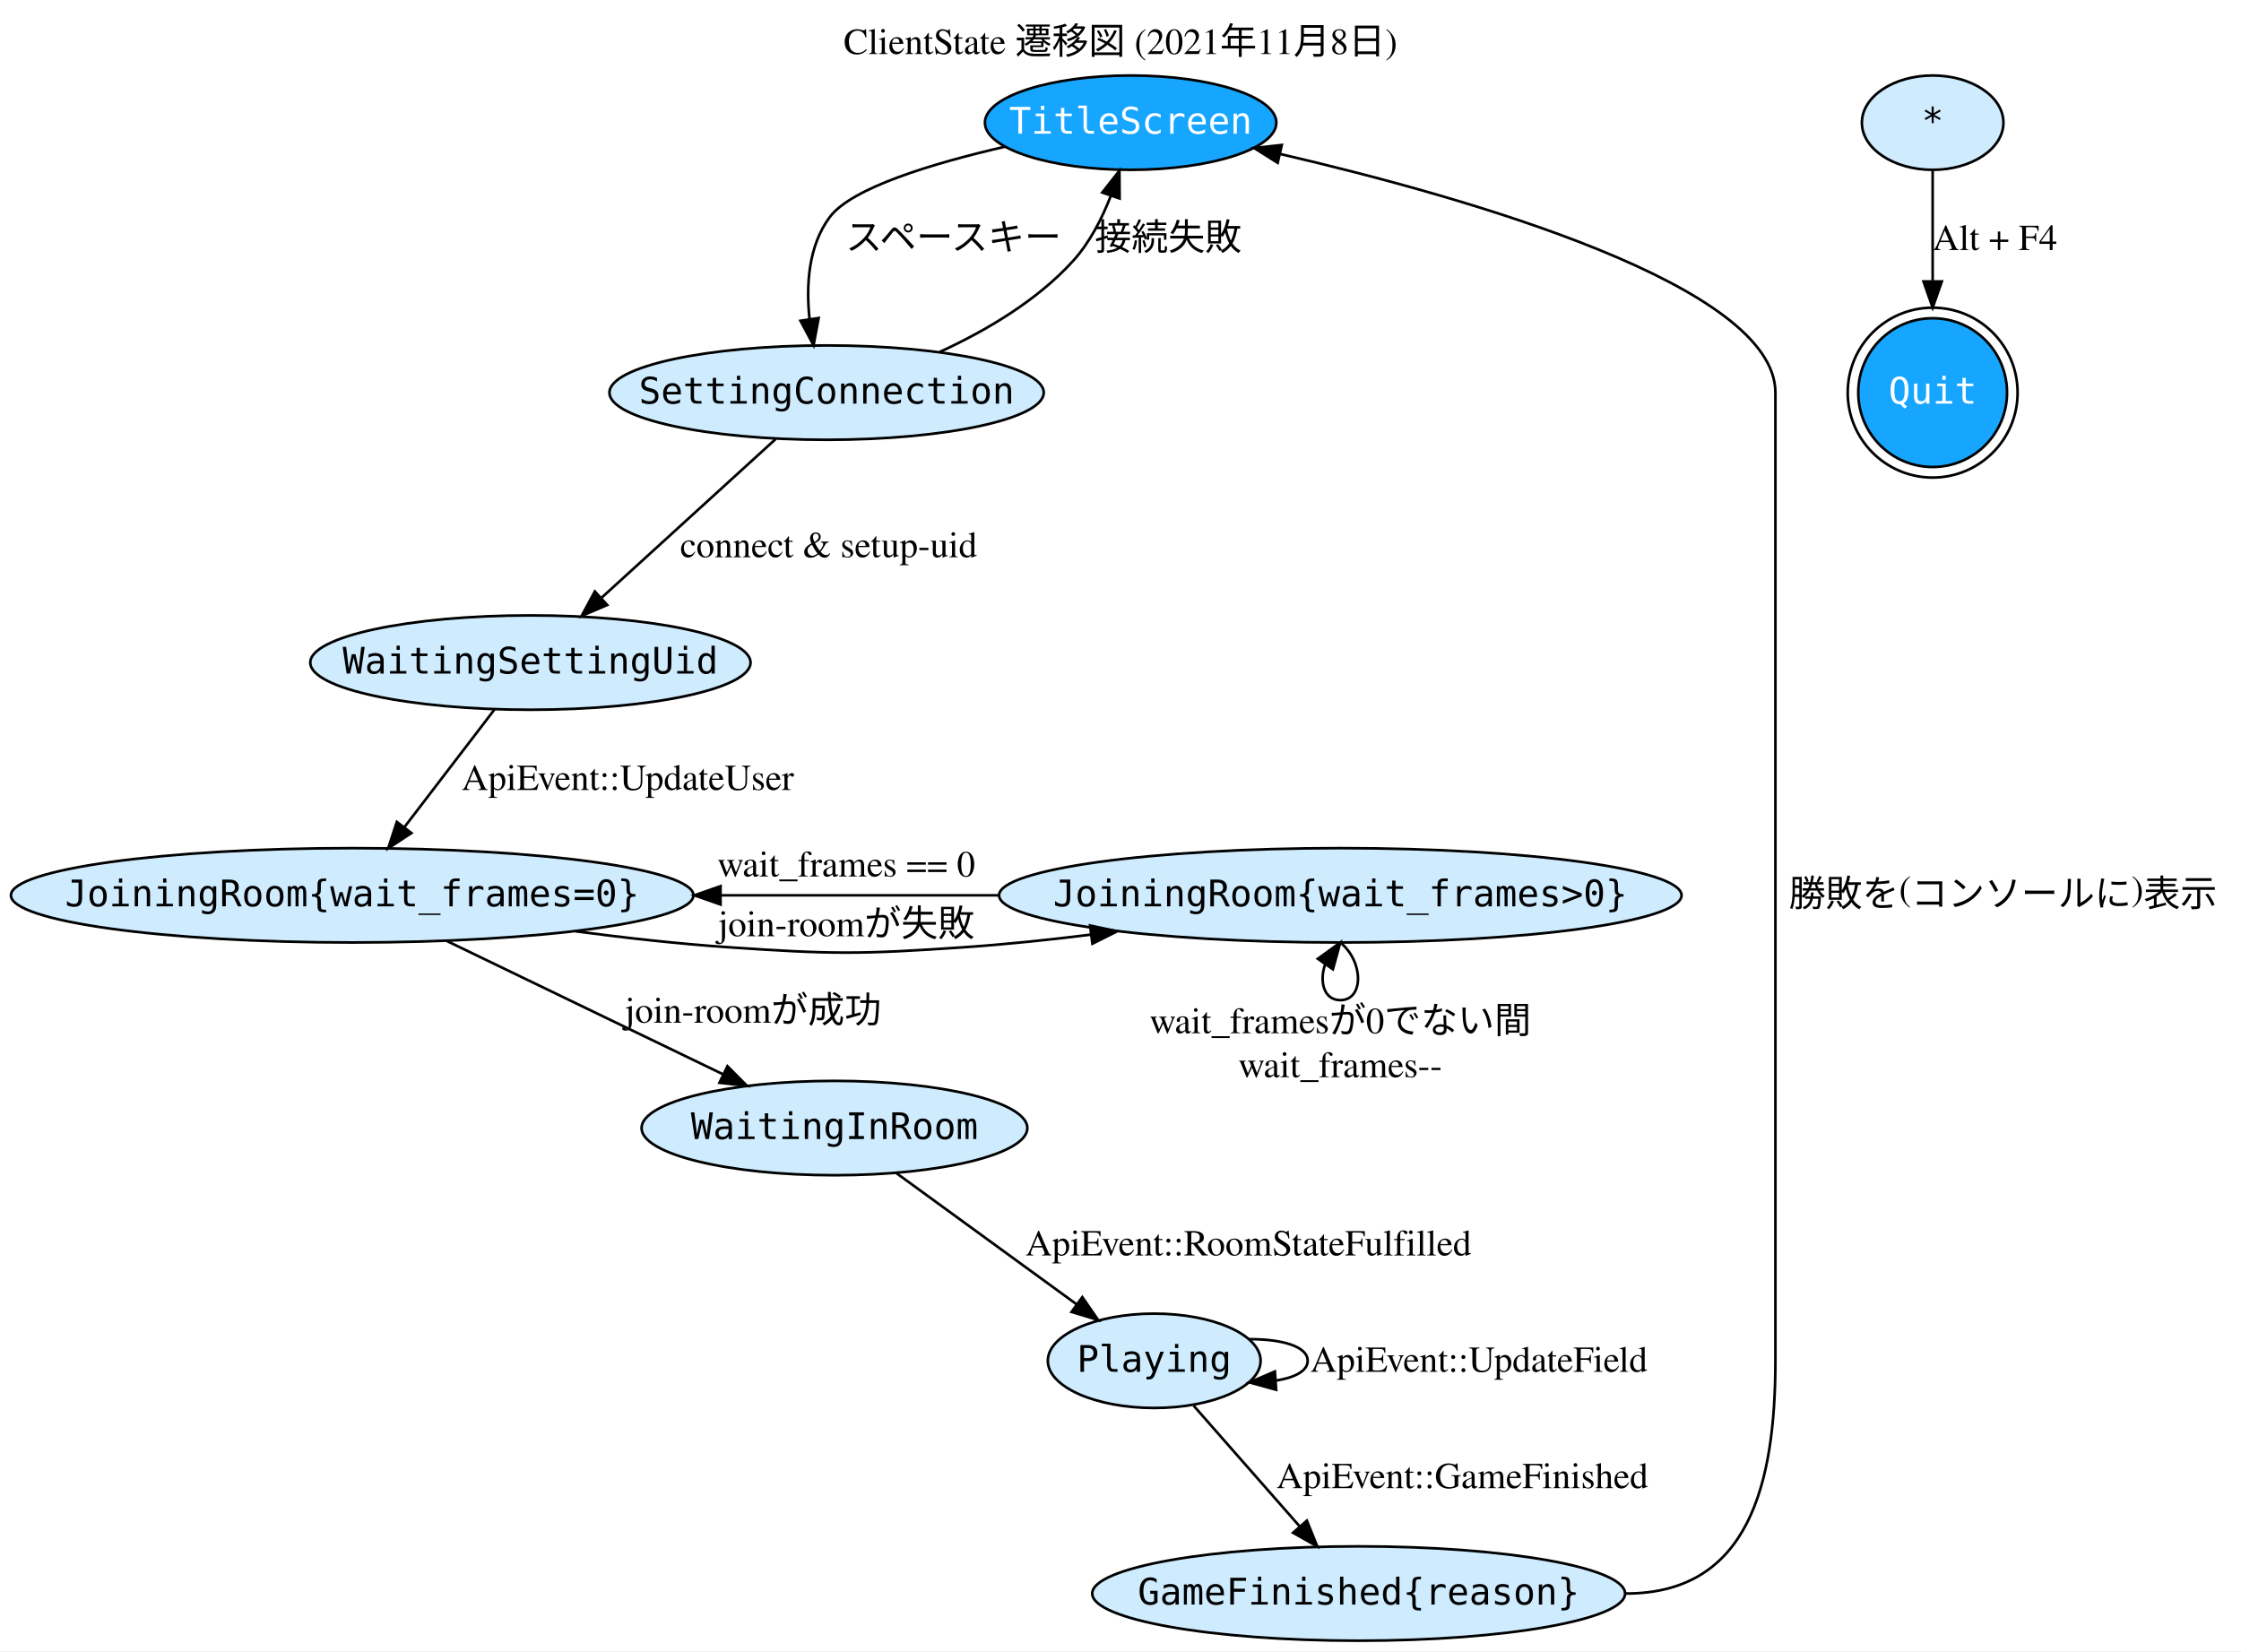
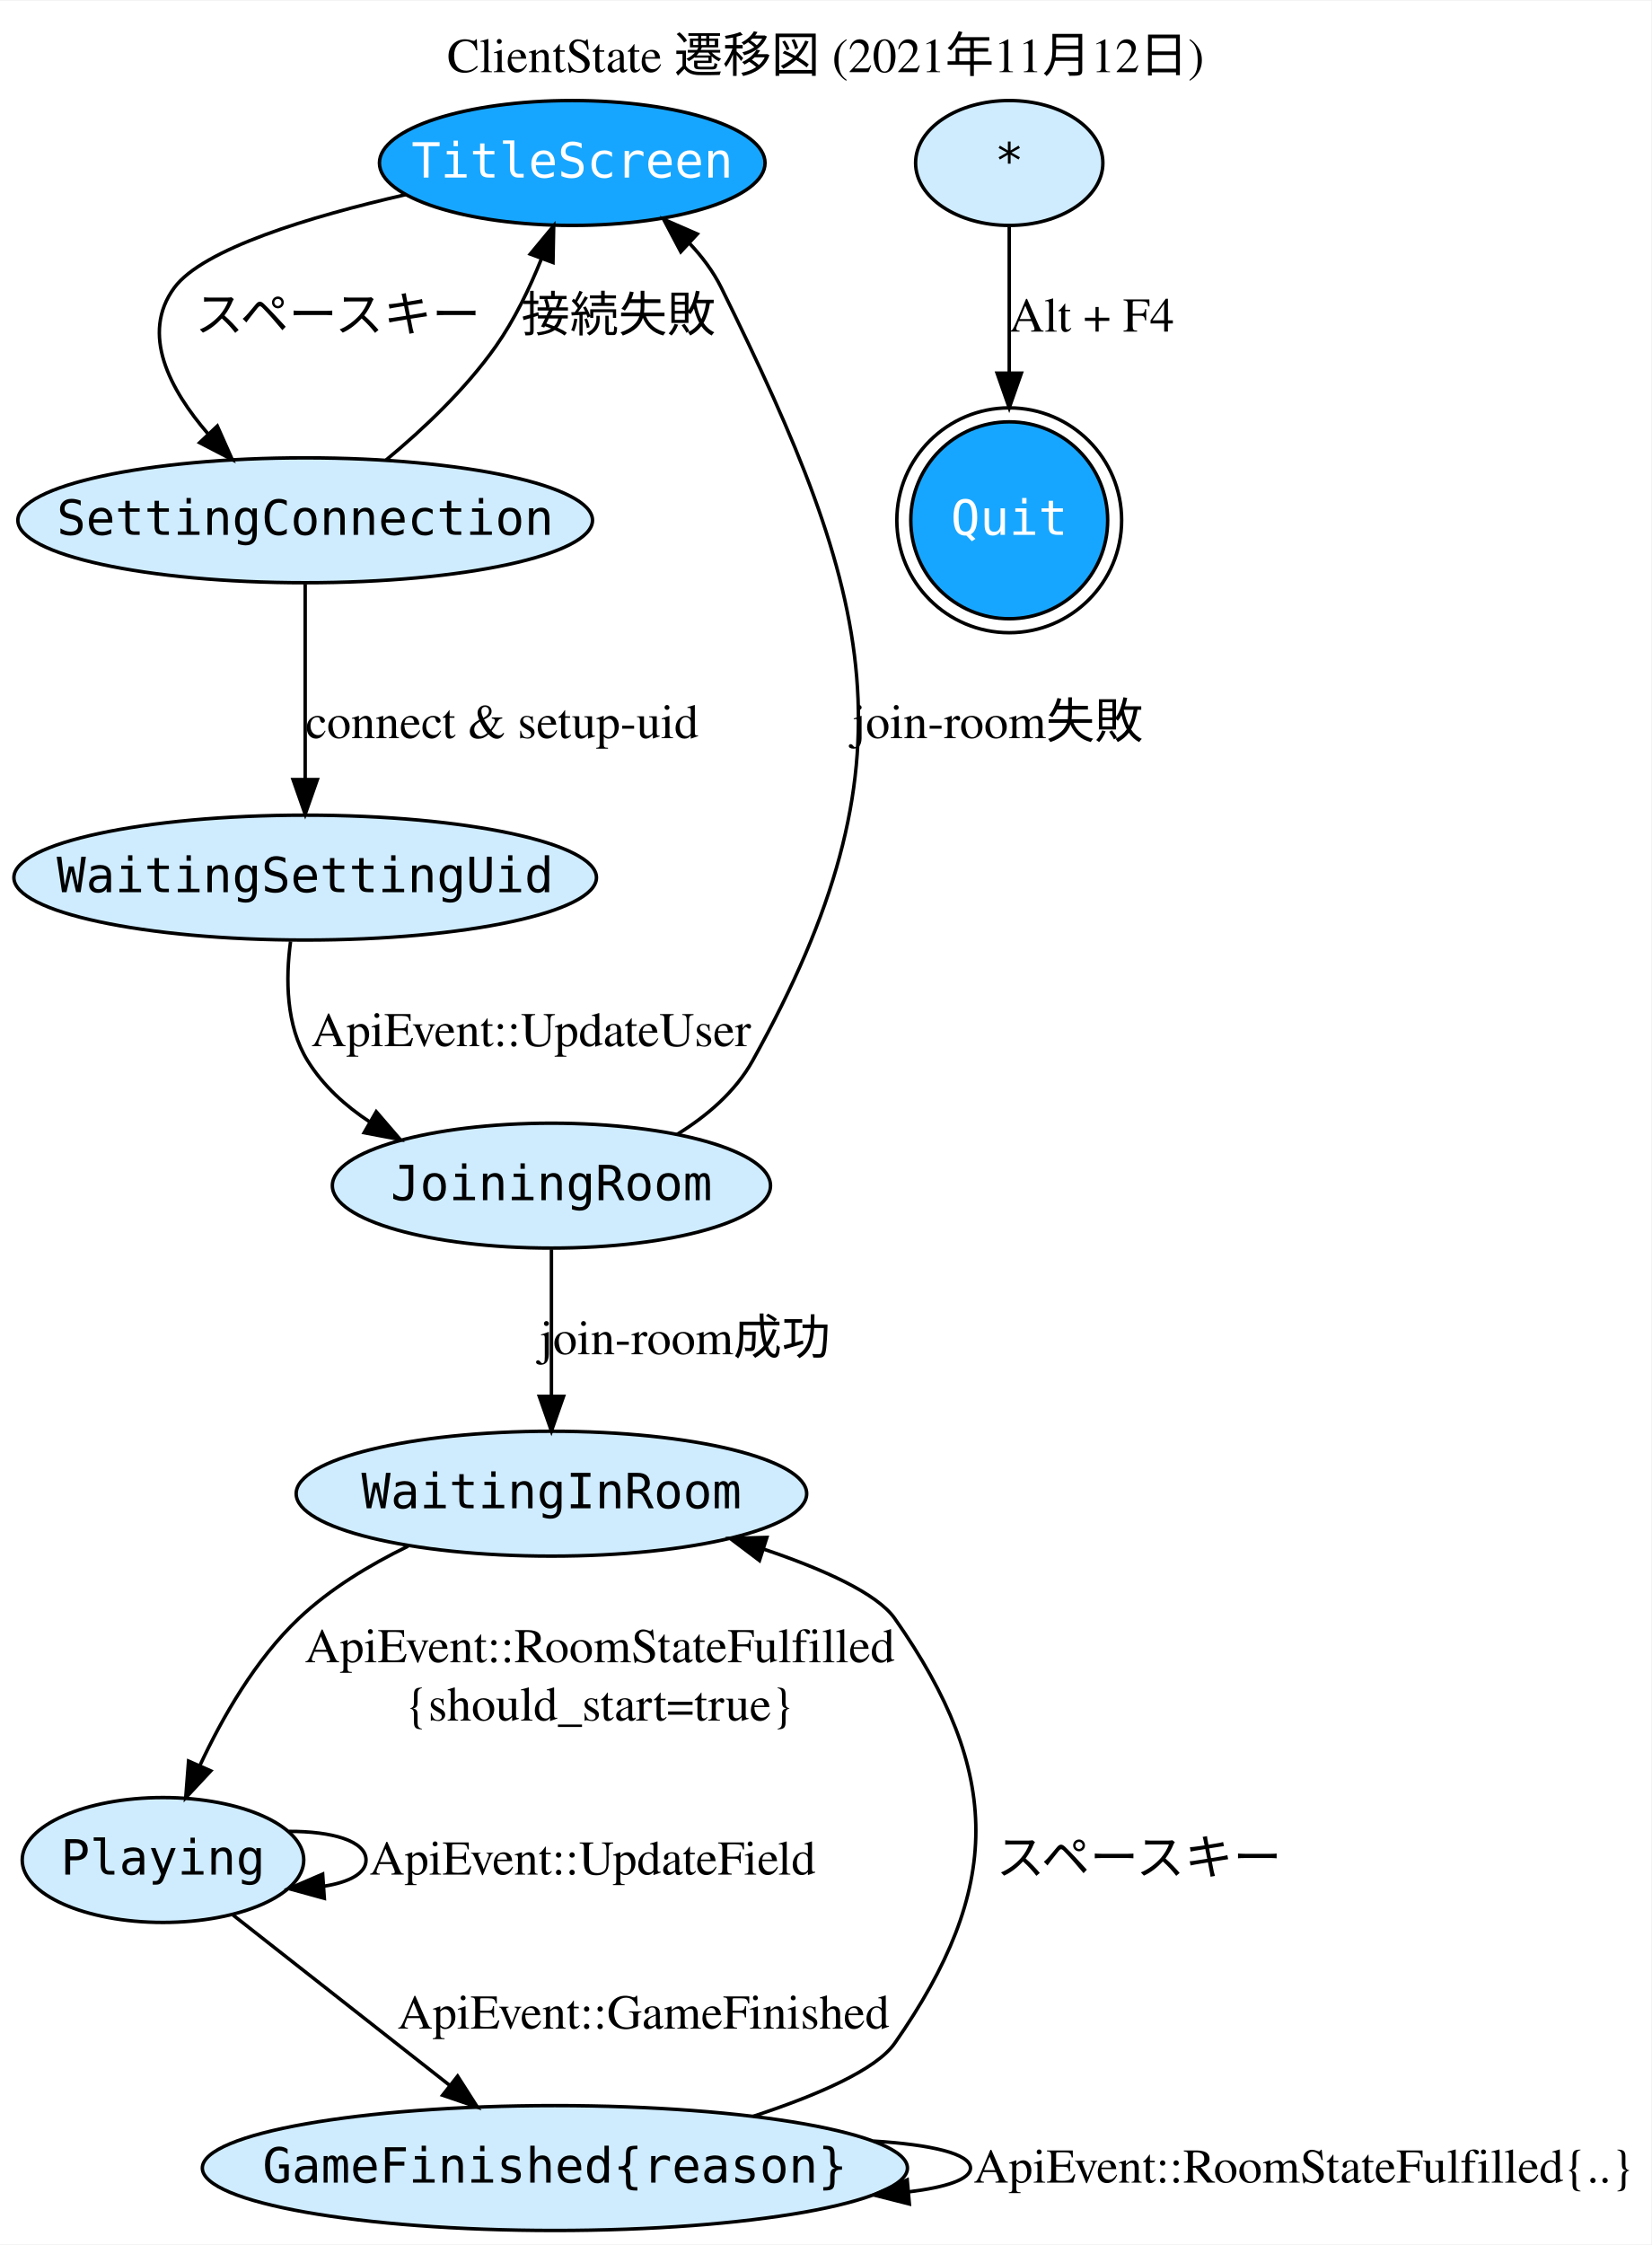
- <svg xmlns="http://www.w3.org/2000/svg" width="855pt" height="630pt" viewBox="0.00 0.00 854.97 630.01">
-   <g id="graph0" class="graph" transform="scale(1 1) rotate(0) translate(4 626.0073)">
-     <polygon fill="#ffffff" stroke="transparent" points="-4,4 -4,-626.007 850.974,-626.007 850.974,4 -4,4" />
-     <text text-anchor="middle" x="423.487" y="-605.407" font-family="Times,serif" font-size="14.00" fill="#000000">ClientState 遷移図 (2021年11月8日)</text>
+ <svg xmlns="http://www.w3.org/2000/svg" width="476pt" height="647pt" viewBox="0.00 0.00 476.13 646.81">
+   <g id="graph0" class="graph" transform="scale(1 1) rotate(0) translate(4 642.8073)">
+     <polygon fill="#ffffff" stroke="transparent" points="-4,4 -4,-642.807 472.133,-642.807 472.133,4 -4,4" />
+     <text text-anchor="middle" x="234.066" y="-622.207" font-family="Times,serif" font-size="14.00" fill="#000000">ClientState 遷移図 (2021年11月12日)</text>
    <g id="node1" class="node">
-       <ellipse fill="#17a6ff" stroke="#000000" cx="427.35" cy="-579.207" rx="55.591" ry="18" />
-       <text text-anchor="middle" x="427.35" y="-575.007" font-family="HackGen, Consolas, monospace" font-size="14.00" fill="#ffffff">TitleScreen</text>
+       <ellipse fill="#17a6ff" stroke="#000000" cx="160.993" cy="-596.007" rx="55.591" ry="18" />
+       <text text-anchor="middle" x="160.993" y="-591.807" font-family="HackGen, Consolas, monospace" font-size="14.00" fill="#ffffff">TitleScreen</text>
    </g>
    <g id="node2" class="node">
-       <ellipse fill="#cfecff" stroke="#000000" cx="311.35" cy="-476.204" rx="82.846" ry="18" />
-       <text text-anchor="middle" x="311.35" y="-472.004" font-family="HackGen, Consolas, monospace" font-size="14.00" fill="#000000">SettingConnection</text>
+       <ellipse fill="#cfecff" stroke="#000000" cx="83.993" cy="-493.004" rx="82.846" ry="18" />
+       <text text-anchor="middle" x="83.993" y="-488.804" font-family="HackGen, Consolas, monospace" font-size="14.00" fill="#000000">SettingConnection</text>
    </g>
    <g id="edge1" class="edge">
-       <path fill="none" stroke="#000000" d="M379.402,-570.032C351.789,-563.676 320.938,-554.365 312.585,-543.207 304.387,-532.257 303.459,-517.233 304.851,-504.186" />
-       <polygon fill="#000000" stroke="#000000" points="308.317,-504.676 306.372,-494.262 301.398,-503.616 308.317,-504.676" />
-       <text text-anchor="middle" x="359.733" y="-530.607" font-family="Times,serif" font-size="14.00" fill="#000000">スペースキー</text>
+       <path fill="none" stroke="#000000" d="M112.974,-586.884C85.333,-580.549 54.478,-571.242 46.227,-560.007 36.515,-546.782 44.828,-530.815 56.1,-517.785" />
+       <polygon fill="#000000" stroke="#000000" points="58.657,-520.176 62.965,-510.496 53.561,-515.377 58.657,-520.176" />
+       <text text-anchor="middle" x="93.376" y="-547.407" font-family="Times,serif" font-size="14.00" fill="#000000">スペースキー</text>
    </g>
    <g id="edge2" class="edge">
-       <path fill="none" stroke="#000000" d="M354.367,-491.648C372.034,-499.75 391.54,-511.208 405.35,-526.407 411.755,-533.456 416.448,-542.634 419.814,-551.357" />
-       <polygon fill="#000000" stroke="#000000" points="416.521,-552.545 423.07,-560.873 423.144,-550.279 416.521,-552.545" />
-       <text text-anchor="middle" x="441.689" y="-530.607" font-family="Times,serif" font-size="14.00" fill="#000000">接続失敗</text>
+       <path fill="none" stroke="#000000" d="M107.334,-510.39C118.056,-519.284 130.292,-530.834 138.993,-543.207 144.33,-550.797 148.702,-559.881 152.102,-568.356" />
+       <polygon fill="#000000" stroke="#000000" points="148.885,-569.745 155.647,-577.9 155.446,-567.308 148.885,-569.745" />
+       <text text-anchor="middle" x="174.331" y="-547.407" font-family="Times,serif" font-size="14.00" fill="#000000">接続失敗</text>
    </g>
    <g id="node3" class="node">
-       <ellipse fill="#cfecff" stroke="#000000" cx="198.35" cy="-373.2" rx="83.986" ry="18" />
-       <text text-anchor="middle" x="198.35" y="-369" font-family="HackGen, Consolas, monospace" font-size="14.00" fill="#000000">WaitingSettingUid</text>
+       <ellipse fill="#cfecff" stroke="#000000" cx="83.993" cy="-390" rx="83.986" ry="18" />
+       <text text-anchor="middle" x="83.993" y="-385.8" font-family="HackGen, Consolas, monospace" font-size="14.00" fill="#000000">WaitingSettingUid</text>
    </g>
    <g id="edge3" class="edge">
-       <path fill="none" stroke="#000000" d="M291.925,-458.497C273.572,-441.767 245.875,-416.52 225.371,-397.831" />
-       <polygon fill="#000000" stroke="#000000" points="227.648,-395.171 217.9,-391.021 222.933,-400.344 227.648,-395.171" />
-       <text text-anchor="middle" x="312.113" y="-413.4" font-family="Times,serif" font-size="14.00" fill="#000000">connect &amp; setup-uid</text>
+       <path fill="none" stroke="#000000" d="M83.993,-474.589C83.993,-458.989 83.993,-436.367 83.993,-418.441" />
+       <polygon fill="#000000" stroke="#000000" points="87.493,-418.255 83.993,-408.256 80.493,-418.256 87.493,-418.255" />
+       <text text-anchor="middle" x="140.756" y="-430.2" font-family="Times,serif" font-size="14.00" fill="#000000">connect &amp; setup-uid</text>
    </g>
    <g id="node4" class="node">
-       <ellipse fill="#cfecff" stroke="#000000" cx="130.35" cy="-284.4" rx="130.2" ry="18" />
-       <text text-anchor="middle" x="130.35" y="-280.2" font-family="HackGen, Consolas, monospace" font-size="14.00" fill="#000000">JoiningRoom{wait_frames=0}</text>
+       <ellipse fill="#cfecff" stroke="#000000" cx="154.993" cy="-301.2" rx="63.165" ry="18" />
+       <text text-anchor="middle" x="154.993" y="-297" font-family="HackGen, Consolas, monospace" font-size="14.00" fill="#000000">JoiningRoom</text>
    </g>
    <g id="edge4" class="edge">
-       <path fill="none" stroke="#000000" d="M184.589,-355.23C174.727,-342.351 161.293,-324.808 150.262,-310.403" />
-       <polygon fill="#000000" stroke="#000000" points="152.949,-308.155 144.09,-302.343 147.391,-312.411 152.949,-308.155" />
-       <text text-anchor="middle" x="235.494" y="-324.6" font-family="Times,serif" font-size="14.00" fill="#000000">ApiEvent::UpdateUser</text>
+       <path fill="none" stroke="#000000" d="M79.773,-371.578C78.334,-360.784 78.419,-347.326 84.704,-337.2 89.173,-329.999 95.582,-324.177 102.733,-319.488" />
+       <polygon fill="#000000" stroke="#000000" points="104.485,-322.517 111.397,-314.488 100.986,-316.454 104.485,-322.517" />
+       <text text-anchor="middle" x="149.137" y="-341.4" font-family="Times,serif" font-size="14.00" fill="#000000">ApiEvent::UpdateUser</text>
+     </g>
+     <g id="edge6" class="edge">
+       <path fill="none" stroke="#000000" d="M191.199,-315.958C199.867,-321.308 208.038,-328.293 212.993,-337.2 261.171,-423.808 247.877,-471.147 203.993,-560.007 201.681,-564.689 198.451,-568.988 194.789,-572.861" />
+       <polygon fill="#000000" stroke="#000000" points="192.292,-570.403 187.341,-579.77 197.053,-575.535 192.292,-570.403" />
+       <text text-anchor="middle" x="283.658" y="-430.2" font-family="Times,serif" font-size="14.00" fill="#000000">join-room失敗</text>
    </g>
    <g id="node5" class="node">
-       <ellipse fill="#cfecff" stroke="#000000" cx="507.35" cy="-284.4" rx="130.2" ry="18" />
-       <text text-anchor="middle" x="507.35" y="-280.2" font-family="HackGen, Consolas, monospace" font-size="14.00" fill="#000000">JoiningRoom{wait_frames&gt;0}</text>
+       <ellipse fill="#cfecff" stroke="#000000" cx="154.993" cy="-212.4" rx="73.598" ry="18" />
+       <text text-anchor="middle" x="154.993" y="-208.2" font-family="HackGen, Consolas, monospace" font-size="14.00" fill="#000000">WaitingInRoom</text>
    </g>
-     <g id="edge6" class="edge">
-       <path fill="none" stroke="#000000" d="M215.459,-270.691C234.586,-268.156 254.823,-265.901 273.754,-264.6 313.745,-261.852 323.955,-261.852 363.946,-264.6 379.623,-265.677 396.196,-267.409 412.293,-269.412" />
-       <polygon fill="#000000" stroke="#000000" points="411.877,-272.887 422.241,-270.691 412.769,-265.944 411.877,-272.887" />
-       <text text-anchor="middle" x="318.85" y="-268.8" font-family="Times,serif" font-size="14.00" fill="#000000">join-roomが失敗</text>
+     <g id="edge5" class="edge">
+       <path fill="none" stroke="#000000" d="M154.993,-282.801C154.993,-270.695 154.993,-254.608 154.993,-240.867" />
+       <polygon fill="#000000" stroke="#000000" points="158.493,-240.472 154.993,-230.472 151.493,-240.472 158.493,-240.472" />
+       <text text-anchor="middle" x="193.489" y="-252.6" font-family="Times,serif" font-size="14.00" fill="#000000">join-room成功</text>
    </g>
    <g id="node6" class="node">
-       <ellipse fill="#cfecff" stroke="#000000" cx="314.35" cy="-195.6" rx="73.598" ry="18" />
-       <text text-anchor="middle" x="314.35" y="-191.4" font-family="HackGen, Consolas, monospace" font-size="14.00" fill="#000000">WaitingInRoom</text>
-     </g>
-     <g id="edge5" class="edge">
-       <path fill="none" stroke="#000000" d="M166.264,-267.068C196.534,-252.459 239.903,-231.529 271.888,-216.092" />
-       <polygon fill="#000000" stroke="#000000" points="273.519,-219.192 281.004,-211.693 270.477,-212.887 273.519,-219.192" />
-       <text text-anchor="middle" x="283.278" y="-235.8" font-family="Times,serif" font-size="14.00" fill="#000000">join-roomが成功</text>
+       <ellipse fill="#cfecff" stroke="#000000" cx="42.993" cy="-106.8" rx="40.589" ry="18" />
+       <text text-anchor="middle" x="42.993" y="-102.6" font-family="HackGen, Consolas, monospace" font-size="14.00" fill="#000000">Playing</text>
    </g>
    <g id="edge7" class="edge">
-       <path fill="none" stroke="#000000" d="M376.929,-284.4C342.758,-284.4 305.765,-284.4 271.082,-284.4" />
-       <polygon fill="#000000" stroke="#000000" points="270.884,-280.9 260.884,-284.4 270.884,-287.9 270.884,-280.9" />
-       <text text-anchor="middle" x="318.85" y="-291.6" font-family="Times,serif" font-size="14.00" fill="#000000">wait_frames == 0</text>
+       <path fill="none" stroke="#000000" d="M113.673,-197.276C102.556,-191.868 91.128,-184.944 82.116,-176.4 69.693,-164.622 60.151,-148.01 53.602,-133.969" />
+       <polygon fill="#000000" stroke="#000000" points="56.777,-132.494 49.547,-124.75 50.369,-135.313 56.777,-132.494" />
+       <text text-anchor="middle" x="168.931" y="-163.8" font-family="Times,serif" font-size="14.00" fill="#000000">ApiEvent::RoomStateFulfilled</text>
+       <text text-anchor="middle" x="168.931" y="-147" font-family="Times,serif" font-size="14.00" fill="#000000">{should_start=true}</text>
    </g>
    <g id="edge8" class="edge">
-       <path fill="none" stroke="#000000" d="M507.35,-266.4C516.35,-259.067 516.35,-244.4 507.35,-244.4 501.163,-244.4 499.229,-251.332 501.549,-258.048" />
-       <polygon fill="#000000" stroke="#000000" points="498.771,-260.183 507.35,-266.4 504.52,-256.19 498.771,-260.183" />
-       <text text-anchor="middle" x="507.35" y="-231.8" font-family="Times,serif" font-size="14.00" fill="#000000">wait_framesが0でない間</text>
-       <text text-anchor="middle" x="507.35" y="-215" font-family="Times,serif" font-size="14.00" fill="#000000">wait_frames--</text>
+       <path fill="none" stroke="#000000" d="M79.297,-115.049C91.627,-115.093 101.537,-112.343 101.537,-106.8 101.537,-102.903 96.638,-100.386 89.442,-99.251" />
+       <polygon fill="#000000" stroke="#000000" points="89.514,-95.747 79.297,-98.55 89.032,-102.731 89.514,-95.747" />
+       <text text-anchor="middle" x="166.858" y="-102.6" font-family="Times,serif" font-size="14.00" fill="#000000">ApiEvent::UpdateField</text>
    </g>
    <g id="node7" class="node">
-       <ellipse fill="#cfecff" stroke="#000000" cx="436.35" cy="-106.8" rx="40.589" ry="18" />
-       <text text-anchor="middle" x="436.35" y="-102.6" font-family="HackGen, Consolas, monospace" font-size="14.00" fill="#000000">Playing</text>
+       <ellipse fill="#cfecff" stroke="#000000" cx="155.993" cy="-18" rx="101.653" ry="18" />
+       <text text-anchor="middle" x="155.993" y="-13.8" font-family="HackGen, Consolas, monospace" font-size="14.00" fill="#000000">GameFinished{reason}</text>
    </g>
    <g id="edge9" class="edge">
-       <path fill="none" stroke="#000000" d="M337.873,-178.478C357.469,-164.215 385.489,-143.82 406.634,-128.429" />
-       <polygon fill="#000000" stroke="#000000" points="408.917,-131.097 414.942,-122.382 404.797,-125.437 408.917,-131.097" />
-       <text text-anchor="middle" x="472.288" y="-147" font-family="Times,serif" font-size="14.00" fill="#000000">ApiEvent::RoomStateFulfilled</text>
+       <path fill="none" stroke="#000000" d="M63.195,-90.924C80.525,-77.305 105.758,-57.477 125.538,-41.933" />
+       <polygon fill="#000000" stroke="#000000" points="127.942,-44.495 133.642,-35.564 123.617,-38.991 127.942,-44.495" />
+       <text text-anchor="middle" x="181.536" y="-58.2" font-family="Times,serif" font-size="14.00" fill="#000000">ApiEvent::GameFinished</text>
    </g>
    <g id="edge10" class="edge">
-       <path fill="none" stroke="#000000" d="M472.654,-115.049C484.984,-115.093 494.894,-112.343 494.894,-106.8 494.894,-102.903 489.995,-100.386 482.8,-99.251" />
-       <polygon fill="#000000" stroke="#000000" points="482.871,-95.747 472.654,-98.55 482.389,-102.731 482.871,-95.747" />
-       <text text-anchor="middle" x="560.215" y="-102.6" font-family="Times,serif" font-size="14.00" fill="#000000">ApiEvent::UpdateField</text>
+       <path fill="none" stroke="#000000" d="M213.174,-32.916C231.578,-38.952 248.624,-46.308 253.993,-54 285.129,-98.608 285.202,-131.843 253.993,-176.4 248.903,-183.667 233.448,-190.598 216.218,-196.402" />
+       <polygon fill="#000000" stroke="#000000" points="214.975,-193.125 206.517,-199.506 217.108,-199.792 214.975,-193.125" />
+       <text text-anchor="middle" x="324.375" y="-102.6" font-family="Times,serif" font-size="14.00" fill="#000000">スペースキー</text>
+     </g>
+     <g id="edge11" class="edge">
+       <path fill="none" stroke="#000000" d="M247.931,-25.766C264.35,-24.757 275.819,-22.168 275.819,-18 275.819,-14.744 268.819,-12.451 257.927,-11.123" />
+       <polygon fill="#000000" stroke="#000000" points="258.202,-7.634 247.931,-10.234 257.581,-14.606 258.202,-7.634" />
+       <text text-anchor="middle" x="371.976" y="-13.8" font-family="Times,serif" font-size="14.00" fill="#000000">ApiEvent::RoomStateFulfilled{..}</text>
    </g>
    <g id="node8" class="node">
-       <ellipse fill="#cfecff" stroke="#000000" cx="514.35" cy="-18" rx="101.653" ry="18" />
-       <text text-anchor="middle" x="514.35" y="-13.8" font-family="HackGen, Consolas, monospace" font-size="14.00" fill="#000000">GameFinished{reason}</text>
+       <ellipse fill="#17a6ff" stroke="#000000" cx="286.993" cy="-493.004" rx="28.383" ry="28.383" />
+       <ellipse fill="none" stroke="#000000" cx="286.993" cy="-493.004" rx="32.409" ry="32.409" />
+       <text text-anchor="middle" x="286.993" y="-488.804" font-family="HackGen, Consolas, monospace" font-size="14.00" fill="#ffffff">Quit</text>
    </g>
-     <g id="edge11" class="edge">
-       <path fill="none" stroke="#000000" d="M451.389,-89.678C462.819,-76.666 478.732,-58.55 491.7,-43.787" />
-       <polygon fill="#000000" stroke="#000000" points="494.584,-45.806 498.554,-35.983 489.325,-41.187 494.584,-45.806" />
-       <text text-anchor="middle" x="553.893" y="-58.2" font-family="Times,serif" font-size="14.00" fill="#000000">ApiEvent::GameFinished</text>
+     <g id="node9" class="node">
+       <ellipse fill="#cfecff" stroke="#000000" cx="286.993" cy="-596.007" rx="27" ry="18" />
+       <text text-anchor="middle" x="286.993" y="-591.807" font-family="HackGen, Consolas, monospace" font-size="14.00" fill="#000000">*</text>
    </g>
    <g id="edge12" class="edge">
-       <path fill="none" stroke="#000000" d="M616.35,-18C663.248,-18 673.35,-59.902 673.35,-106.8 673.35,-476.204 673.35,-476.204 673.35,-476.204 673.35,-516.942 557.112,-550.344 484.439,-567.247" />
-       <polygon fill="#000000" stroke="#000000" points="483.459,-563.88 474.49,-569.521 485.019,-570.704 483.459,-563.88" />
-       <text text-anchor="middle" x="760.162" y="-280.2" font-family="Times,serif" font-size="14.00" fill="#000000">勝敗を(コンソールに)表示</text>
-     </g>
-     <g id="node9" class="node">
-       <ellipse fill="#17a6ff" stroke="#000000" cx="733.35" cy="-476.204" rx="28.383" ry="28.383" />
-       <ellipse fill="none" stroke="#000000" cx="733.35" cy="-476.204" rx="32.409" ry="32.409" />
-       <text text-anchor="middle" x="733.35" y="-472.004" font-family="HackGen, Consolas, monospace" font-size="14.00" fill="#ffffff">Quit</text>
-     </g>
-     <g id="node10" class="node">
-       <ellipse fill="#cfecff" stroke="#000000" cx="733.35" cy="-579.207" rx="27" ry="18" />
-       <text text-anchor="middle" x="733.35" y="-575.007" font-family="HackGen, Consolas, monospace" font-size="14.00" fill="#000000">*</text>
-     </g>
-     <g id="edge13" class="edge">
-       <path fill="none" stroke="#000000" d="M733.35,-560.792C733.35,-549.151 733.35,-533.599 733.35,-519.007" />
-       <polygon fill="#000000" stroke="#000000" points="736.85,-518.62 733.35,-508.62 729.85,-518.62 736.85,-518.62" />
-       <text text-anchor="middle" x="757.133" y="-530.607" font-family="Times,serif" font-size="14.00" fill="#000000">Alt + F4</text>
+       <path fill="none" stroke="#000000" d="M286.993,-577.592C286.993,-565.951 286.993,-550.399 286.993,-535.807" />
+       <polygon fill="#000000" stroke="#000000" points="290.493,-535.42 286.993,-525.42 283.493,-535.42 290.493,-535.42" />
+       <text text-anchor="middle" x="310.775" y="-547.407" font-family="Times,serif" font-size="14.00" fill="#000000">Alt + F4</text>
    </g>
  </g>
</svg>
